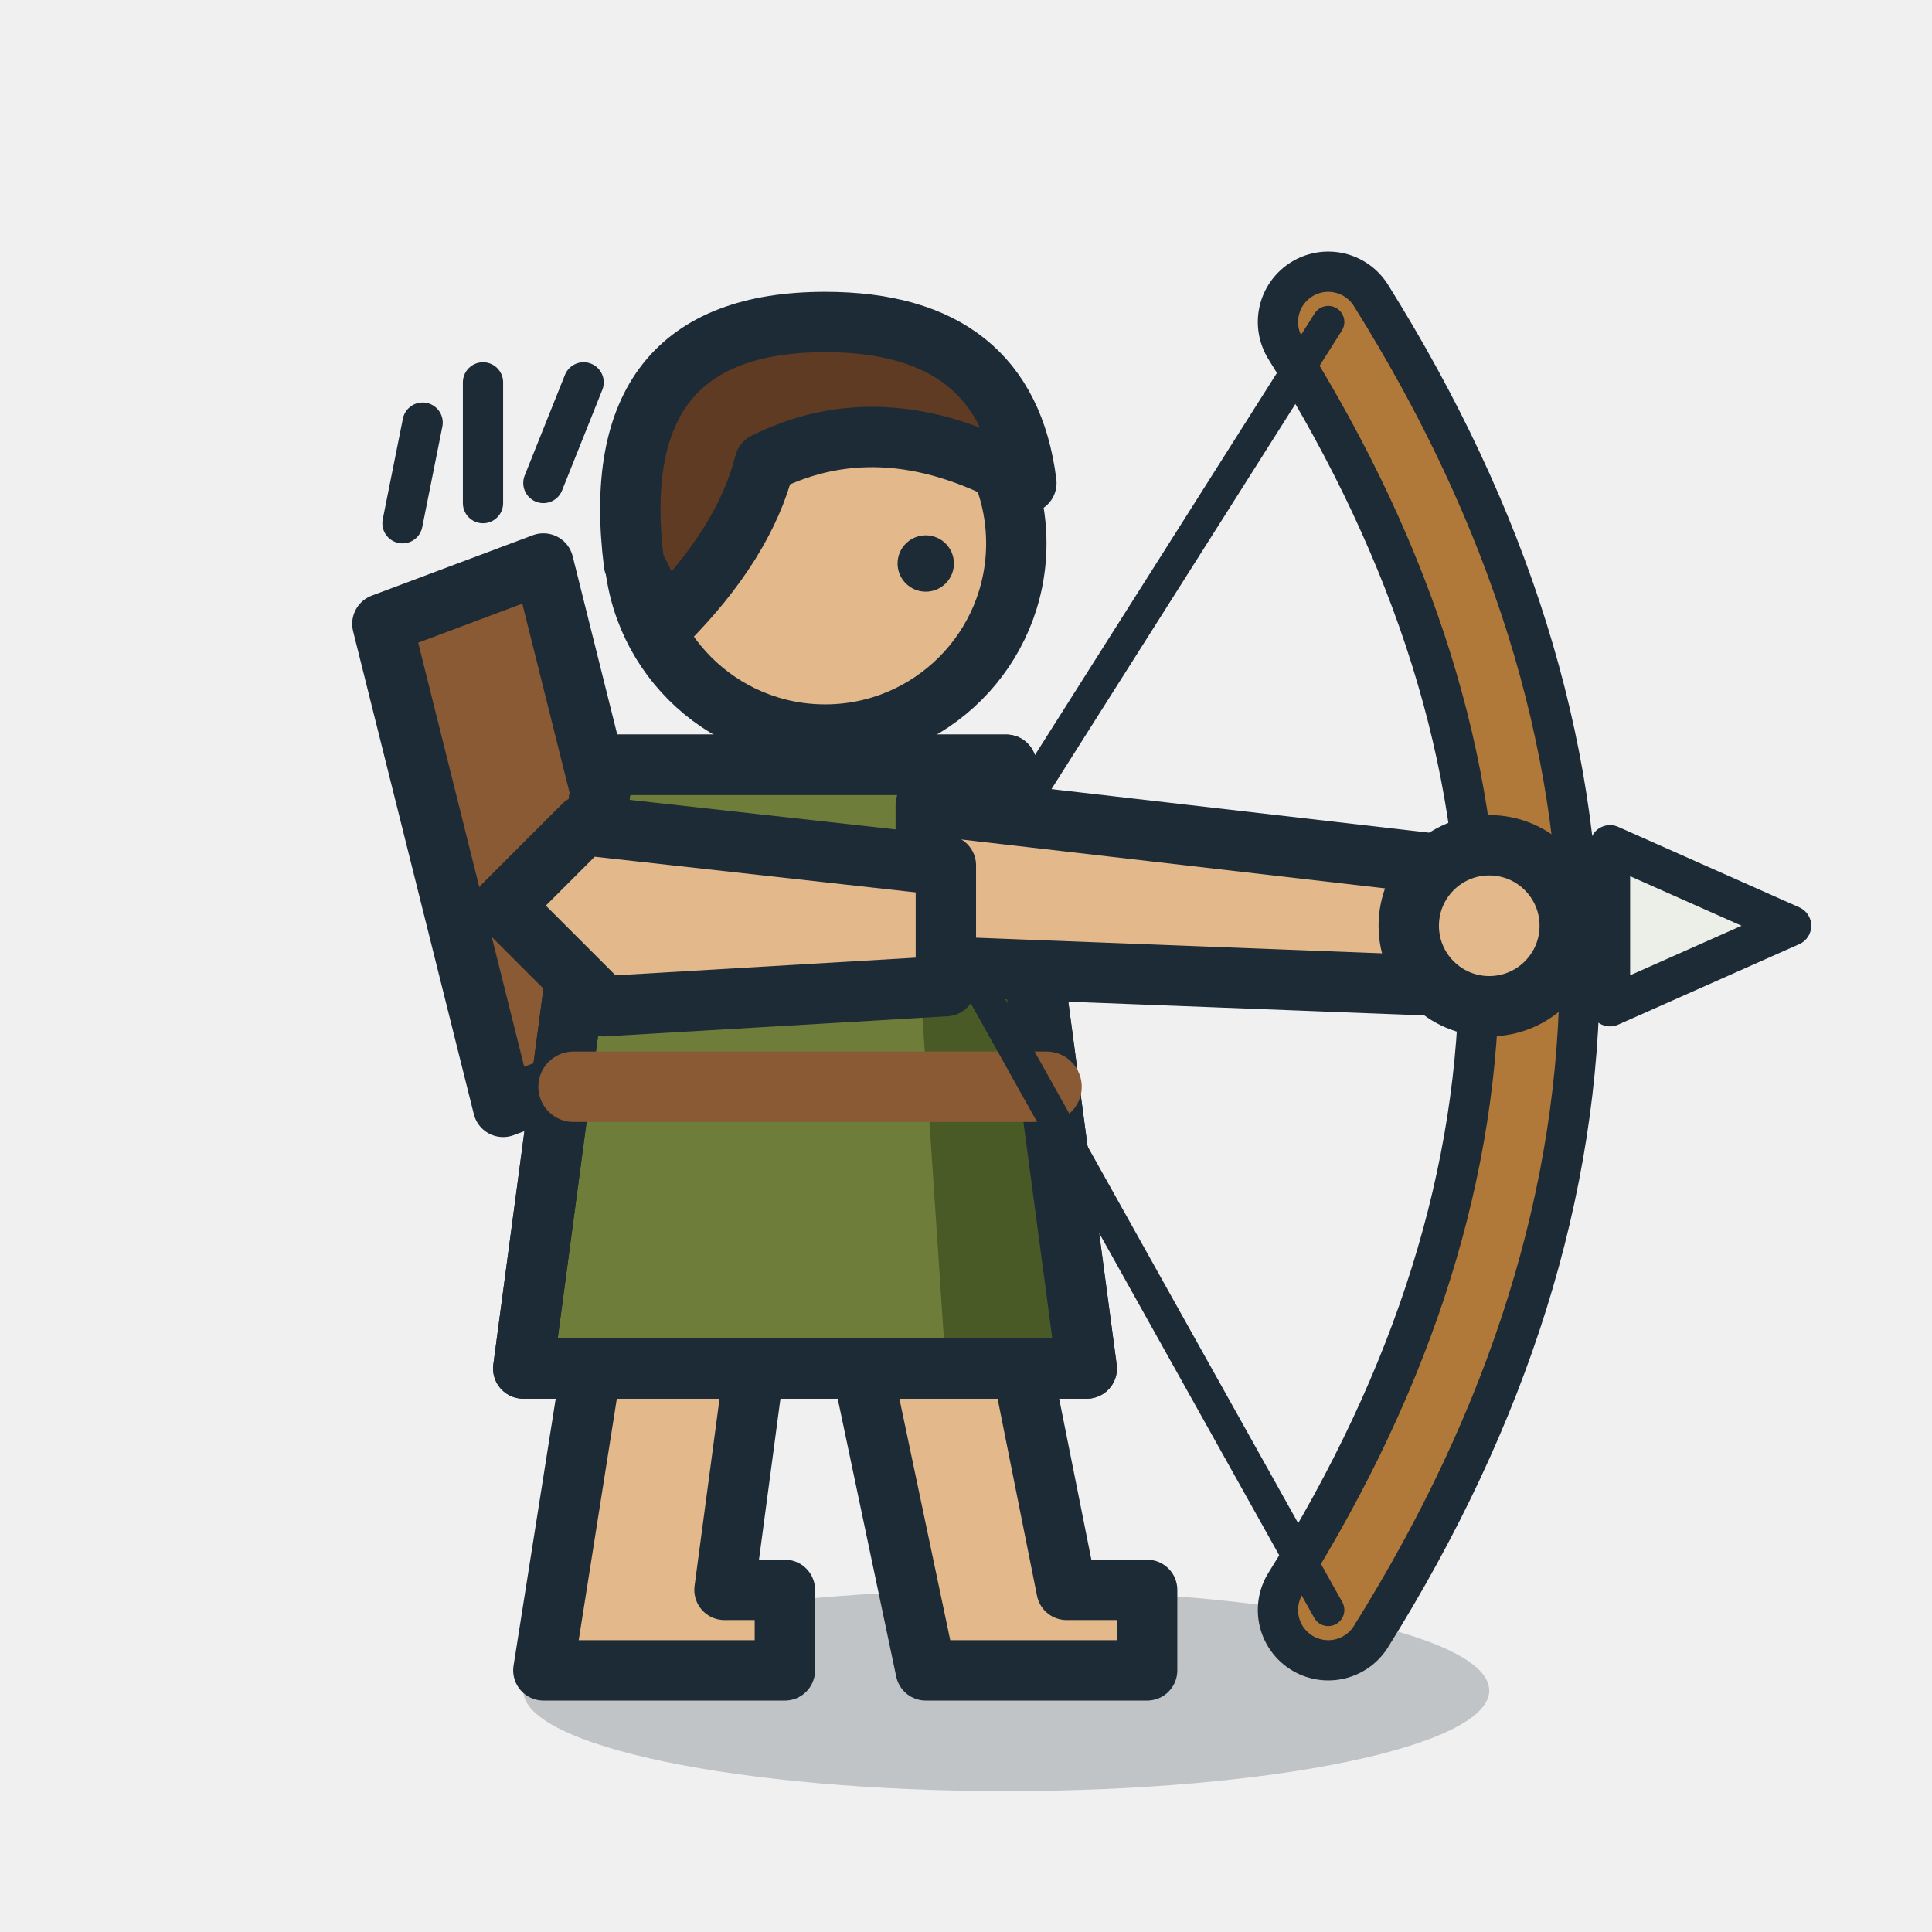
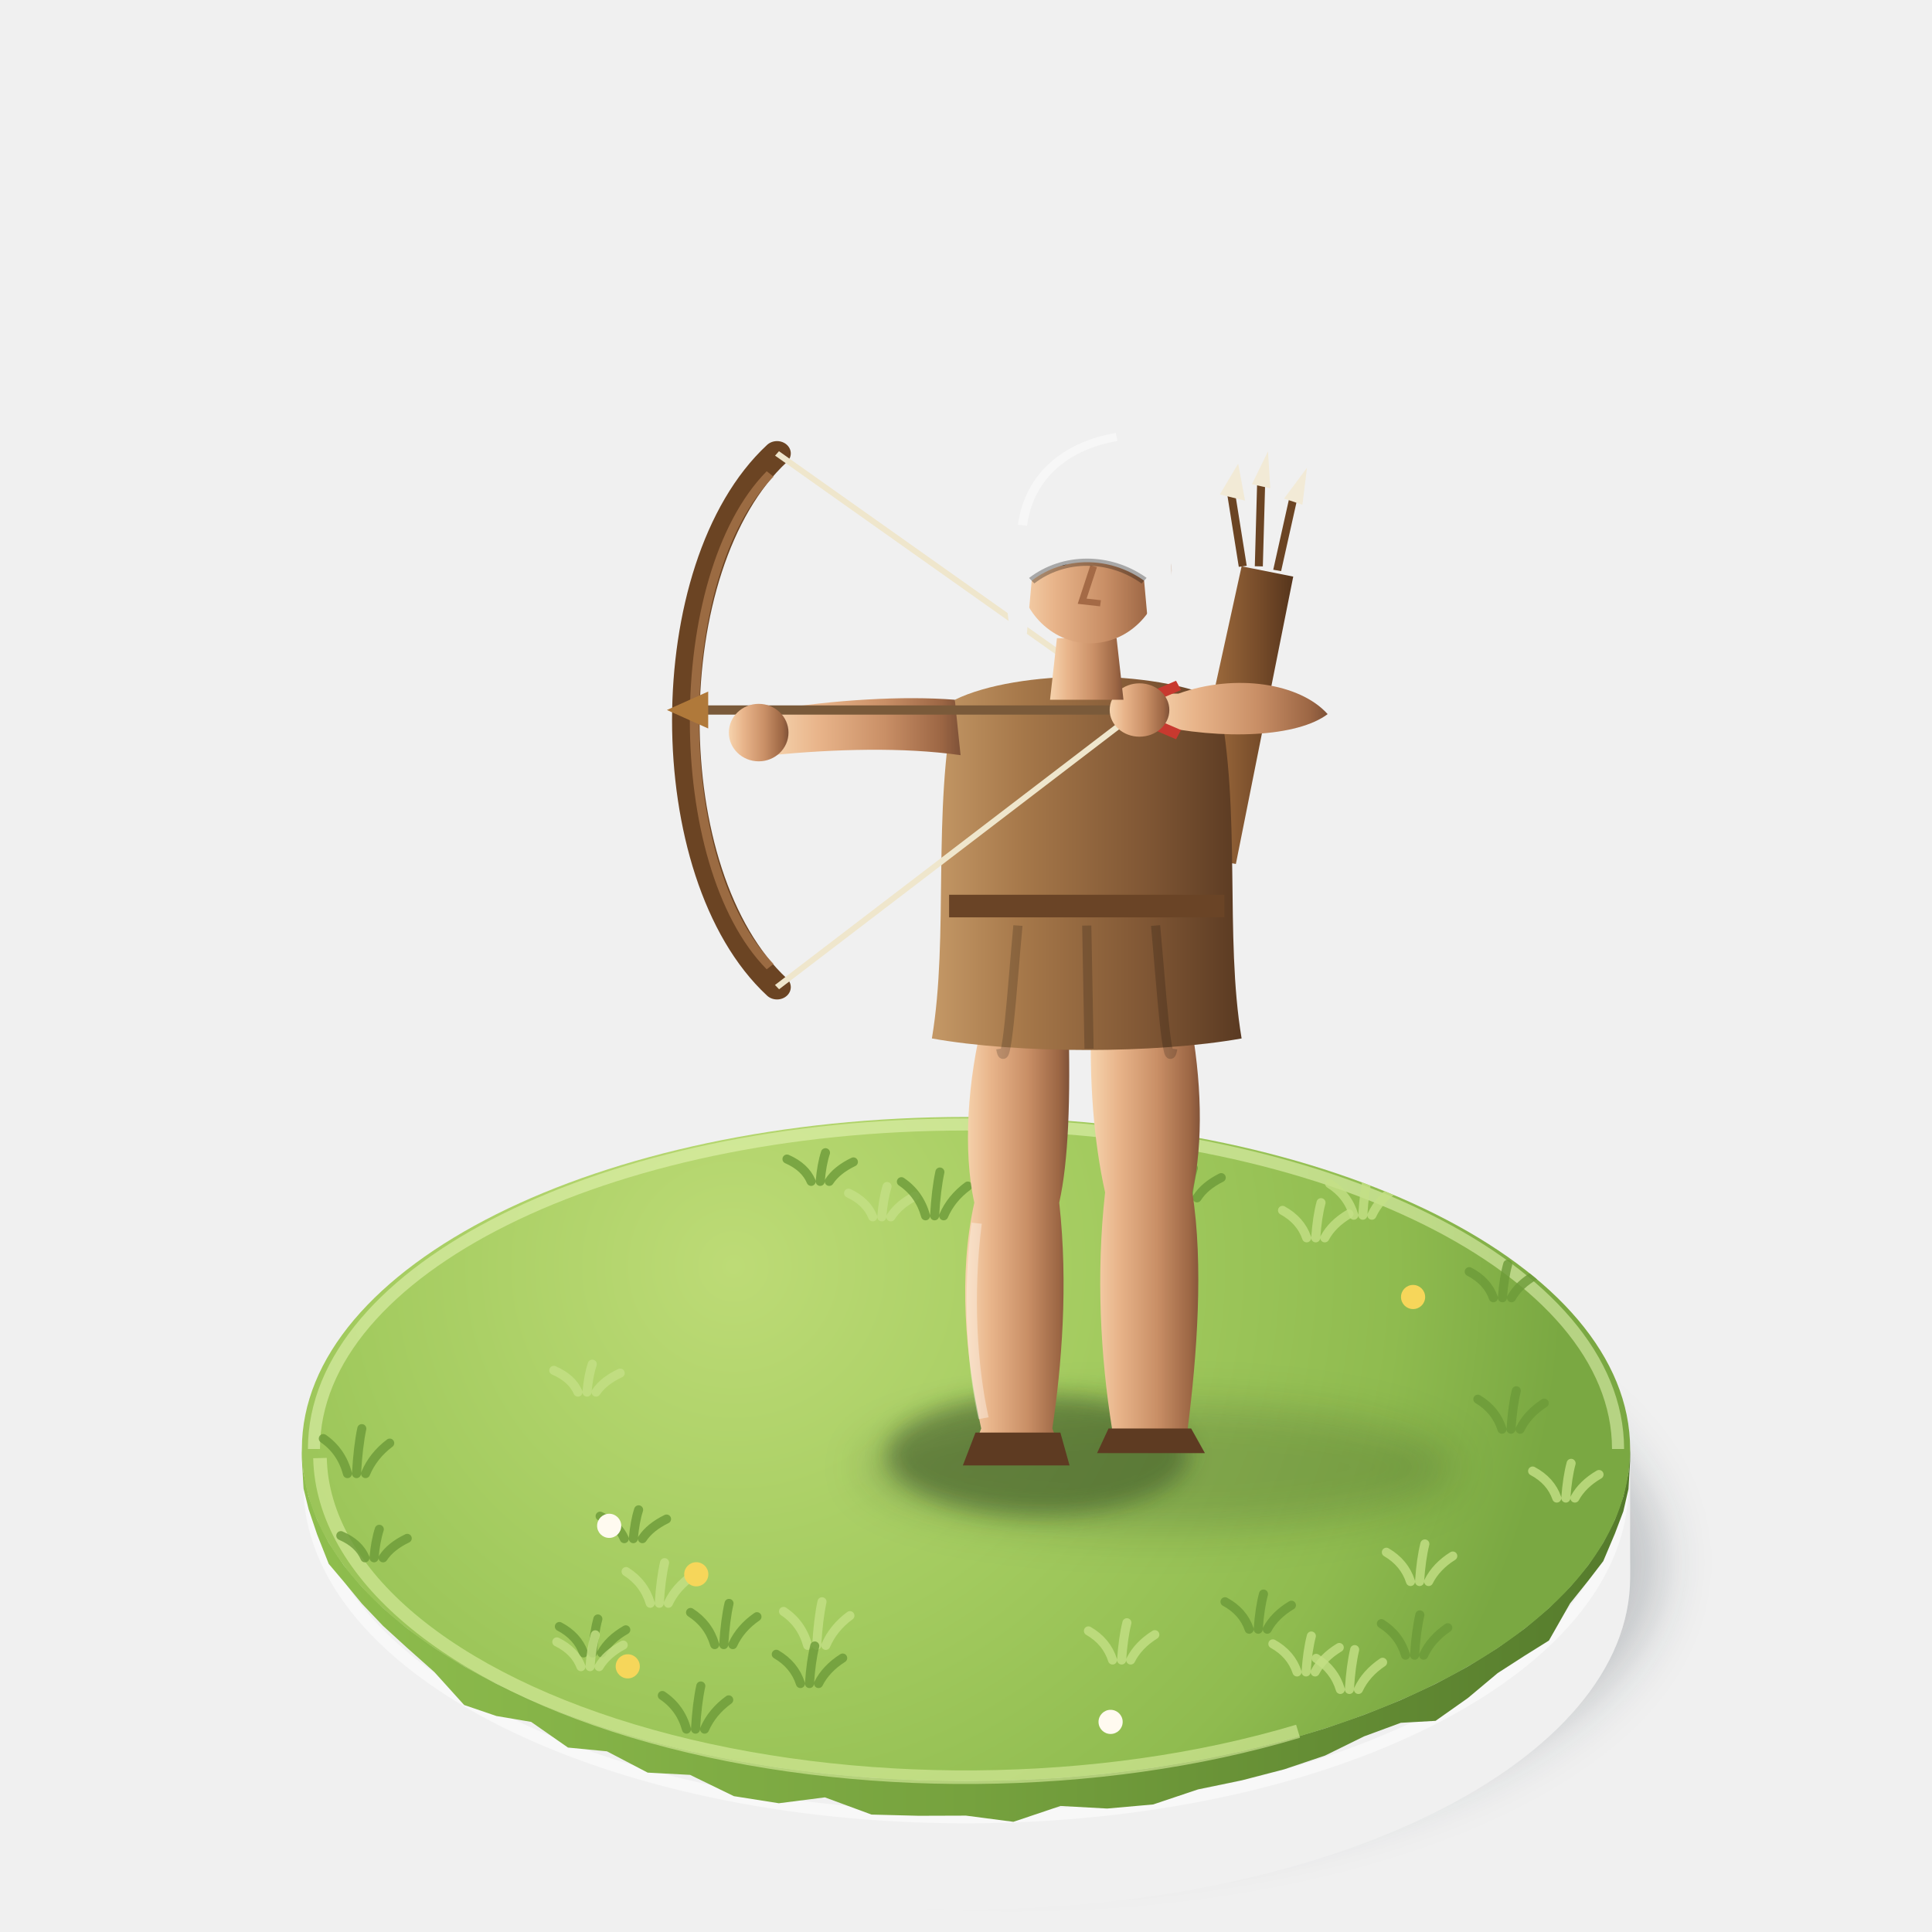
- <svg xmlns="http://www.w3.org/2000/svg" viewBox="0 0 96 96">
-   <ellipse cx="50" cy="84" rx="24" ry="5" fill="#1d2b36" opacity="0.22" />
-   <g stroke="#1d2b36" stroke-width="3" stroke-linejoin="round" stroke-linecap="round">
-     <path d="M19 31 L27 28 L33 52 L25 55 Z" fill="#8a5a34" />
-     <path d="M20 26 L21 21 M24 25 L24 19 M27 24 L29 19" fill="none" stroke-width="2" />
-     <path d="M30 64 L38 64 L36 79 L39 79 L39 83 L27 83 Z" fill="#e3b98c" />
-     <path d="M42 64 L50 64 L53 79 L57 79 L57 83 L46 83 Z" fill="#e3b98c" />
-     <path d="M30 38 L50 38 L54 68 L26 68 Z" fill="#6f7d3a" />
-     <path d="M45 38 L50 38 L54 68 L47 68 Z" fill="#4a5a26" stroke="none" />
-     <path d="M30 38 L50 38 L54 68 L26 68 Z" fill="none" />
-     <path d="M28.5 54 L52 54" fill="none" stroke="#8a5a34" stroke-width="3.5" />
-     <path d="M66 16 Q86 48 66 80" fill="none" stroke-width="7" />
-     <path d="M66 16 Q86 48 66 80" fill="none" stroke="#b0793a" stroke-width="3" />
-     <path d="M66 16 L47 46 L66 80" fill="none" stroke-width="1.6" />
-     <line x1="47" y1="46" x2="82" y2="46" stroke-width="2.4" />
-     <path d="M89 46 L80 42 L80 50 Z" fill="#eceee8" stroke-width="2" />
-     <path d="M46 40 L72 43 L72 49 L46 48 Z" fill="#e3b98c" />
-     <circle cx="74" cy="46" r="4" fill="#e3b98c" />
-     <path d="M47 43 L47 49 L30 50 L25 45 L29 41 Z" fill="#e3b98c" />
-     <circle cx="41" cy="27" r="9.5" fill="#e3b98c" />
-     <path d="M31.5 28 Q30 16 41 16 Q50 16 51 24 Q44 20 38 23 Q37 27 33 31 Z" fill="#5e3b22" />
-     <circle cx="46" cy="28" r="1.4" fill="#1d2b36" stroke="none" />
+ <svg xmlns="http://www.w3.org/2000/svg" viewBox="0 0 128 128">
+   <defs>
+     <filter id="archer-blur1_6" x="-40%" y="-40%" width="180%" height="180%">
+       <feGaussianBlur stdDeviation="1.6" />
+     </filter>
+     <linearGradient id="archer-own" gradientUnits="userSpaceOnUse" x1="20" y1="0" x2="108" y2="0">
+       <stop offset="0" stop-color="#ffffff" />
+       <stop offset="0.3" stop-color="#e6e6e6" />
+       <stop offset="0.6" stop-color="#c4c4c4" />
+       <stop offset="0.86" stop-color="#9a9a9a" />
+       <stop offset="1" stop-color="#747474" />
+     </linearGradient>
+     <linearGradient id="archer-lip" gradientUnits="userSpaceOnUse" x1="20" y1="0" x2="108" y2="0">
+       <stop offset="0" stop-color="#8fbe4e" />
+       <stop offset="0.5" stop-color="#76a23e" />
+       <stop offset="1" stop-color="#557b2c" />
+     </linearGradient>
+     <radialGradient id="archer-grass" gradientUnits="userSpaceOnUse" cx="48.6" cy="83.9" r="55">
+       <stop offset="0" stop-color="#bddb76" />
+       <stop offset="0.45" stop-color="#a3cb5f" />
+       <stop offset="0.8" stop-color="#8fbb4f" />
+       <stop offset="1" stop-color="#7aa842" />
+     </radialGradient>
+     <clipPath id="archer-top">
+       <ellipse cx="64" cy="96" rx="44" ry="22" />
+     </clipPath>
+     <filter id="archer-blur1_4" x="-40%" y="-40%" width="180%" height="180%">
+       <feGaussianBlur stdDeviation="1.4" />
+     </filter>
+     <filter id="archer-blur0_7" x="-40%" y="-40%" width="180%" height="180%">
+       <feGaussianBlur stdDeviation="0.7" />
+     </filter>
+     <linearGradient id="archer-uacc" x1="0" y1="0" x2="1" y2="0">
+       <stop offset="0" stop-color="#ffffff" />
+       <stop offset="0.35" stop-color="#e6e6e6" />
+       <stop offset="0.7" stop-color="#9a9a9a" />
+       <stop offset="1" stop-color="#747474" />
+     </linearGradient>
+     <linearGradient id="archer-uskin" x1="0" y1="0" x2="1" y2="0">
+       <stop offset="0" stop-color="#f6d3ad" />
+       <stop offset="0.25" stop-color="#e8b48a" />
+       <stop offset="0.6" stop-color="#c98f66" />
+       <stop offset="0.9" stop-color="#9c6644" />
+       <stop offset="1" stop-color="#7f5238" />
+     </linearGradient>
+     <linearGradient id="archer-uleather" x1="0" y1="0" x2="1" y2="0">
+       <stop offset="0" stop-color="#c08a55" />
+       <stop offset="0.3" stop-color="#9c6a3c" />
+       <stop offset="0.7" stop-color="#774c2a" />
+       <stop offset="1" stop-color="#56351c" />
+     </linearGradient>
+     <linearGradient id="archer-utunic" x1="0" y1="0" x2="1" y2="0">
+       <stop offset="0" stop-color="#c49866" />
+       <stop offset="0.3" stop-color="#a57749" />
+       <stop offset="0.7" stop-color="#7f5634" />
+       <stop offset="1" stop-color="#5a3a22" />
+     </linearGradient>
+     <filter id="archer-blk" color-interpolation-filters="sRGB">
+       <feColorMatrix type="matrix" values="0 0 0 0 0 0 0 0 0 0 0 0 0 0 0 0 0 0 1 0" />
+     </filter>
+     <mask id="archer-hole1" maskUnits="userSpaceOnUse" x="-2000" y="-2000" width="4000" height="4000">
+       <rect x="-2000" y="-2000" width="4000" height="4000" fill="#fff" />
+       <g filter="url(#archer-blk)">
+         <path d="M20,96.5 A44,22 0 0 0 108,96.5 L108,104.5 A44,22 0 0 1 20,104.5Z" fill="url(#archer-own)" />
+         <path d="M20,103.1 A44,22 0 0 0 108,103.1 L108,104.5 A44,22 0 0 1 20,104.5Z" fill="#4e4e4e" opacity="0.35" />
+       </g>
+     </mask>
+     <mask id="archer-hole2" maskUnits="userSpaceOnUse" x="-2000" y="-2000" width="4000" height="4000">
+       <rect x="-2000" y="-2000" width="4000" height="4000" fill="#fff" />
+       <g filter="url(#archer-blk)">
+         <g transform="translate(72 96) scale(0.76 0.68)">
+           <path d="M-7,-84 C-8,-93 -4.2,-98.8 1.6,-99.8 C6.4,-100.8 9.6,-98 7.4,-94.4 C6.8,-93.2 7.4,-89.6 7.4,-84 C7.2,-80 6.6,-78 5.6,-77.2 L5,-84.6 C2,-87 -2,-87 -4.8,-84.6 L-5.4,-77.2 C-6.4,-78 -7,-80 -7,-84Z" fill="url(#archer-uacc)" />
+         </g>
+       </g>
+     </mask>
+   </defs>
+   <g>
+     <g mask="url(#archer-hole2)">
+       <g mask="url(#archer-hole1)">
+         <ellipse cx="67" cy="103.5" rx="43.12" ry="19.8" fill="#1d2b36" opacity="0.22" filter="url(#archer-blur1_6)" />
+       </g>
+       <path d="M20.5,98.4 A43.5,22 0 0 0 107.5,98.4" fill="none" stroke="#fff" stroke-width="0.8" opacity="0.5" />
+       <path d="M20,96 L20.11,97.57 L20.45,99.13 L21.01,100.68 L21.78,102.2 L22.77,103.69 L23.98,105.14 L25.38,106.54 L26.98,107.89 L28.78,109.18 L30.75,110.41 L32.89,111.56 L35.19,112.63 L37.63,113.61 L40.21,114.51 L42.91,115.31 L45.72,116.01 L48.62,116.61 L51.6,117.11 L54.65,117.5 L57.74,117.78 L60.86,117.94 L64,118 L67.14,117.94 L70.26,117.78 L73.35,117.5 L76.4,117.11 L79.38,116.61 L82.28,116.01 L85.09,115.31 L87.79,114.51 L90.37,113.61 L92.81,112.63 L95.11,111.56 L97.25,110.41 L99.22,109.18 L101.02,107.89 L102.62,106.54 L104.02,105.14 L105.23,103.69 L106.22,102.2 L106.99,100.68 L107.55,99.13 L107.89,97.57 L108,96 L108,96.8 L107.89,98.65 L107.55,100.13 L106.99,101.61 L106.22,103.43 L105.23,104.72 L104.02,106.23 L102.62,108.69 L101.02,109.69 L99.22,110.85 L97.25,112.5 L95.11,114.01 L92.81,114.14 L90.37,115.04 L87.79,116.31 L85.09,117.22 L82.28,117.95 L79.38,118.55 L76.4,119.55 L73.35,119.82 L70.26,119.65 L67.14,120.7 L64,120.29 L60.86,120.3 L57.74,120.22 L54.65,119.08 L51.6,119.47 L48.62,119 L45.72,117.59 L42.91,117.44 L40.21,116.03 L37.63,115.78 L35.19,114.08 L32.89,113.69 L30.75,112.96 L28.78,110.78 L26.98,109.18 L25.38,107.72 L23.98,106.25 L22.77,104.78 L21.78,103.61 L21.01,101.66 L20.45,100 L20.11,98.62 L20,96.68Z" fill="url(#archer-lip)" />
+       <ellipse cx="64" cy="96" rx="44" ry="22" fill="url(#archer-grass)" />
+       <path d="M21.2,96.6 A42.8,21.4 0 0 0 86,114.7" fill="none" stroke="#dcefa2" stroke-width="0.9" opacity="0.6" />
+       <path d="M20.8,96 A43.2,21.5 0 0 1 107.2,96" fill="none" stroke="#e8f5b8" stroke-width="0.8" opacity="0.55" />
+       <g clip-path="url(#archer-top)">
+         <path d="M47.35,108.96 q-0.4,-1.36 -1.6,-2.13 M47.95,108.96 q0.1,-1.64 0.35,-2.73 M48.55,108.96 q0.5,-1.09 1.6,-1.85" stroke="#6c9a38" stroke-width="0.6" stroke-linecap="round" fill="none" opacity="0.8" />
+         <path d="M41.36,101.94 q-0.4,-0.95 -1.6,-1.49 M41.96,101.94 q0.1,-1.14 0.35,-1.91 M42.56,101.94 q0.5,-0.76 1.6,-1.3" stroke="#6c9a38" stroke-width="0.6" stroke-linecap="round" fill="none" opacity="0.8" />
+         <path d="M38.66,109.51 q-0.4,-1.12 -1.6,-1.75 M39.26,109.51 q0.1,-1.35 0.35,-2.25 M39.86,109.51 q0.5,-0.9 1.6,-1.53" stroke="#6c9a38" stroke-width="0.6" stroke-linecap="round" fill="none" opacity="0.8" />
+         <path d="M93.45,104.78 q-0.4,-1.24 -1.6,-1.94 M94.05,104.78 q0.1,-1.49 0.35,-2.49 M94.65,104.78 q0.5,-1 1.6,-1.69" stroke="#c4e086" stroke-width="0.6" stroke-linecap="round" fill="none" opacity="0.8" />
+         <path d="M53.51,109.01 q-0.4,-1.45 -1.6,-2.25 M54.11,109.01 q0.1,-1.73 0.35,-2.89 M54.71,109.01 q0.5,-1.16 1.6,-1.97" stroke="#c4e086" stroke-width="0.6" stroke-linecap="round" fill="none" opacity="0.8" />
+         <path d="M43.08,106.22 q-0.4,-1.34 -1.6,-2.1 M43.68,106.22 q0.1,-1.61 0.35,-2.69 M44.28,106.22 q0.5,-1.07 1.6,-1.83" stroke="#c4e086" stroke-width="0.6" stroke-linecap="round" fill="none" opacity="0.8" />
+         <path d="M45.48,114.56 q-0.4,-1.43 -1.6,-2.23 M46.08,114.56 q0.1,-1.72 0.35,-2.86 M46.68,114.56 q0.5,-1.14 1.6,-1.94" stroke="#6c9a38" stroke-width="0.6" stroke-linecap="round" fill="none" opacity="0.8" />
+         <path d="M38.29,92.23 q-0.4,-0.92 -1.6,-1.44 M38.89,92.23 q0.1,-1.11 0.35,-1.85 M39.49,92.23 q0.5,-0.74 1.6,-1.26" stroke="#c4e086" stroke-width="0.6" stroke-linecap="round" fill="none" opacity="0.8" />
+         <path d="M38.49,110.42 q-0.4,-1.05 -1.6,-1.64 M39.09,110.42 q0.1,-1.27 0.35,-2.11 M39.69,110.42 q0.5,-0.84 1.6,-1.43" stroke="#c4e086" stroke-width="0.6" stroke-linecap="round" fill="none" opacity="0.8" />
+         <path d="M57.82,80.62 q-0.4,-1.01 -1.6,-1.57 M58.42,80.62 q0.1,-1.21 0.35,-2.01 M59.02,80.62 q0.5,-0.8 1.6,-1.37" stroke="#c4e086" stroke-width="0.6" stroke-linecap="round" fill="none" opacity="0.8" />
+         <path d="M73.71,109.98 q-0.4,-1.24 -1.6,-1.93 M74.31,109.98 q0.1,-1.48 0.35,-2.47 M74.91,109.98 q0.5,-0.99 1.6,-1.68" stroke="#c4e086" stroke-width="0.6" stroke-linecap="round" fill="none" opacity="0.8" />
+         <path d="M61.32,80.55 q-0.4,-1.45 -1.6,-2.26 M61.92,80.55 q0.1,-1.74 0.35,-2.9 M62.52,80.55 q0.5,-1.16 1.6,-1.97" stroke="#6c9a38" stroke-width="0.6" stroke-linecap="round" fill="none" opacity="0.8" />
+         <path d="M82.76,107.94 q-0.4,-1.17 -1.6,-1.82 M83.36,107.94 q0.1,-1.4 0.35,-2.33 M83.96,107.94 q0.5,-0.93 1.6,-1.59" stroke="#6c9a38" stroke-width="0.6" stroke-linecap="round" fill="none" opacity="0.8" />
+         <path d="M53.03,111.54 q-0.4,-1.24 -1.6,-1.94 M53.63,111.54 q0.1,-1.49 0.35,-2.49 M54.23,111.54 q0.5,-0.99 1.6,-1.69" stroke="#6c9a38" stroke-width="0.6" stroke-linecap="round" fill="none" opacity="0.8" />
+         <path d="M23.02,97.63 q-0.4,-1.49 -1.6,-2.32 M23.62,97.63 q0.1,-1.79 0.35,-2.98 M24.22,97.63 q0.5,-1.19 1.6,-2.02" stroke="#6c9a38" stroke-width="0.6" stroke-linecap="round" fill="none" opacity="0.8" />
+         <path d="M78.11,79.36 q-0.4,-0.98 -1.6,-1.54 M78.71,79.36 q0.1,-1.18 0.35,-1.97 M79.31,79.36 q0.5,-0.79 1.6,-1.34" stroke="#6c9a38" stroke-width="0.6" stroke-linecap="round" fill="none" opacity="0.8" />
+         <path d="M88.8,111.93 q-0.4,-1.32 -1.6,-2.06 M89.4,111.93 q0.1,-1.58 0.35,-2.64 M90,111.93 q0.5,-1.06 1.6,-1.8" stroke="#c4e086" stroke-width="0.6" stroke-linecap="round" fill="none" opacity="0.8" />
+         <path d="M85.93,110.77 q-0.4,-1.19 -1.6,-1.86 M86.53,110.77 q0.1,-1.43 0.35,-2.38 M87.13,110.77 q0.5,-0.95 1.6,-1.62" stroke="#c4e086" stroke-width="0.6" stroke-linecap="round" fill="none" opacity="0.8" />
+         <path d="M24.18,103.21 q-0.4,-0.95 -1.6,-1.47 M24.78,103.21 q0.1,-1.13 0.35,-1.89 M25.38,103.21 q0.5,-0.76 1.6,-1.29" stroke="#6c9a38" stroke-width="0.6" stroke-linecap="round" fill="none" opacity="0.8" />
+         <path d="M89.69,80.51 q-0.4,-1.34 -1.6,-2.09 M90.29,80.51 q0.1,-1.61 0.35,-2.68 M90.89,80.51 q0.5,-1.07 1.6,-1.83" stroke="#c4e086" stroke-width="0.6" stroke-linecap="round" fill="none" opacity="0.8" />
+         <path d="M98.94,85.98 q-0.4,-1.11 -1.6,-1.73 M99.54,85.98 q0.1,-1.33 0.35,-2.22 M100.14,85.98 q0.5,-0.89 1.6,-1.51" stroke="#6c9a38" stroke-width="0.6" stroke-linecap="round" fill="none" opacity="0.8" />
+         <path d="M103.14,99.25 q-0.4,-1.15 -1.6,-1.79 M103.74,99.25 q0.1,-1.38 0.35,-2.3 M104.34,99.25 q0.5,-0.92 1.6,-1.56" stroke="#c4e086" stroke-width="0.6" stroke-linecap="round" fill="none" opacity="0.8" />
+         <path d="M99.51,94.69 q-0.4,-1.27 -1.6,-1.99 M100.11,94.69 q0.1,-1.53 0.35,-2.55 M100.71,94.69 q0.5,-1.02 1.6,-1.73" stroke="#6c9a38" stroke-width="0.6" stroke-linecap="round" fill="none" opacity="0.8" />
+         <path d="M53.74,78.27 q-0.4,-0.95 -1.6,-1.48 M54.34,78.27 q0.1,-1.14 0.35,-1.9 M54.94,78.27 q0.5,-0.76 1.6,-1.29" stroke="#6c9a38" stroke-width="0.6" stroke-linecap="round" fill="none" opacity="0.8" />
+         <path d="M93.12,109.66 q-0.4,-1.34 -1.6,-2.09 M93.72,109.66 q0.1,-1.6 0.35,-2.67 M94.32,109.66 q0.5,-1.07 1.6,-1.82" stroke="#6c9a38" stroke-width="0.6" stroke-linecap="round" fill="none" opacity="0.8" />
+         <path d="M86.57,82.01 q-0.4,-1.16 -1.6,-1.82 M87.17,82.01 q0.1,-1.4 0.35,-2.33 M87.77,82.01 q0.5,-0.93 1.6,-1.58" stroke="#c4e086" stroke-width="0.6" stroke-linecap="round" fill="none" opacity="0.8" />
+         <circle cx="73.58" cy="114.08" r="0.8" fill="#fffaf0" />
+         <circle cx="40.36" cy="101.09" r="0.8" fill="#fffaf0" />
+         <circle cx="41.59" cy="110.4" r="0.8" fill="#f6d65a" />
+         <circle cx="93.62" cy="85.93" r="0.8" fill="#f6d65a" />
+         <circle cx="46.13" cy="104.3" r="0.8" fill="#f6d65a" />
+       </g>
+       <g clip-path="url(#archer-top)">
+         <ellipse cx="76.8" cy="97.2" rx="19.6" ry="4.2" fill="#1f3315" opacity="0.21" filter="url(#archer-blur1_4)" />
+         <ellipse cx="68.8" cy="96.4" rx="10" ry="4" fill="#1f3315" opacity="0.38" filter="url(#archer-blur0_7)" />
+       </g>
+       <g transform="translate(72 96) scale(0.76 0.68)">
+         <path d="M8,-58 L13.5,-86 L18,-85 L13,-57Z" fill="url(#archer-uleather)" />
+         <path d="M13.6,-86 L12.6,-93 M15,-86 L15.2,-94 M16.6,-85.6 L18,-92.6" stroke="#6b4423" stroke-width="0.7" />
+         <path d="M11.6,-93 L13.2,-96 L13.8,-92.4Z M14.4,-94 L15.8,-97.2 L16,-93.6Z M17.2,-92.6 L19.2,-95.6 L18.8,-92Z" fill="#f2ead6" />
+       </g>
+       <g transform="translate(72 96) scale(0.76 0.68)">
+         <g transform="rotate(0 -5 -42)">
+           <path d="M-9,-42 L-1.6,-42 C-1.4,-34 -1.6,-28 -2.4,-24 C-1.6,-16 -2.2,-8 -3,-2 L-1.8,1.5 L-10.4,1.5 L-9.2,-2 C-10.6,-9 -11.2,-17 -9.8,-24 C-10.8,-29 -10.4,-36 -9,-42Z" fill="url(#archer-uskin)" />
+           <path d="M-10.8,1.6 L-1.5,1.6 L-2.3,-1.6 L-9.7,-1.6Z" fill="#5e3b22" />
+         </g>
+       </g>
+       <g transform="translate(72 96) scale(0.76 0.68)">
+         <g transform="rotate(0 5 -42)">
+           <path d="M0.4,-42 L9,-42 C10,-36 10.2,-30 9.2,-25 C10.2,-18 9.6,-9 8.8,-2 L10,0 L1.2,0 L2.2,-2 C1.2,-9 0.8,-17 1.6,-25 C0.6,-30 0.2,-36 0.4,-42Z" fill="url(#archer-uskin)" />
+           <path d="M0.9,0.4 L10.3,0.4 L9.1,-2 L1.9,-2Z" fill="#5e3b22" />
+         </g>
+       </g>
+       <g transform="translate(72 96) scale(0.76 0.68)">
+         <path d="M-9.6,-22 C-10.4,-15 -10,-8 -9,-3" fill="none" stroke="#fff" stroke-width="0.9" opacity="0.35" />
+       </g>
+       <g transform="translate(72 96) scale(0.76 0.68)">
+         <path d="M-11.5,-73 C-13.5,-62 -12,-50 -13.5,-40 C-6,-38.5 6,-38.5 13.5,-40 C12,-50 13.5,-62 11.5,-73 C6,-76 -6,-76 -11.5,-73Z" fill="url(#archer-utunic)" />
+         <rect x="-12" y="-54" width="24" height="2.2" fill="#6a4426" />
+         <path d="M-6,-51 C-6.5,-45 -7,-36 -7.5,-39 M0,-51 L0.2,-39 M6,-51 C6.5,-45 7,-36 7.5,-39" fill="none" stroke="#000" stroke-width="0.8" opacity="0.18" />
+       </g>
+       <g transform="translate(72 96) scale(0.76 0.68)">
+         <path d="M-11.5,-73 C-16,-73.4 -22,-73 -27.5,-72 L-27.5,-67.6 C-22,-68.2 -16,-68.4 -11,-67.6Z" fill="url(#archer-uskin)" />
+         <path d="M8,-73.6 C13,-75.6 18.6,-74.6 21,-71.6 C18.4,-69.4 12,-69 5.6,-70.6 L5.6,-73.6Z" fill="url(#archer-uskin)" />
+         <path d="M-27,-97 C-37.6,-86 -37.6,-56 -27,-45" fill="none" stroke="#6b4423" stroke-width="2.4" stroke-linecap="round" />
+         <path d="M-27.6,-95 C-36.4,-85 -36.4,-57 -27.6,-47" fill="none" stroke="#a8744a" stroke-width="0.8" opacity="0.8" />
+         <path d="M-27,-97 L4.6,-72 L-27,-45" fill="none" stroke="#efe6cc" stroke-width="0.55" />
+         <path d="M-34,-72 L7,-72" stroke="#7a5a3a" stroke-width="0.9" />
+         <path d="M-36.6,-72 L-33,-73.8 L-33,-70.2Z" fill="#b0793a" />
+         <path d="M3,-72 L8,-74.4 M3,-72 L8,-69.6" stroke="#c8392f" stroke-width="1" />
+         <ellipse cx="-28.6" cy="-69.8" rx="2.6" ry="2.8" fill="url(#archer-uskin)" />
+         <ellipse cx="4.6" cy="-72" rx="2.6" ry="2.6" fill="url(#archer-uskin)" />
+       </g>
+       <g transform="translate(72 96) scale(0.76 0.68)">
+         <path d="M-2.6,-79 L2.6,-79 L3.2,-73 L-3.2,-73Z" fill="url(#archer-uskin)" />
+         <ellipse cx="0.3" cy="-86" rx="6.3" ry="7.5" fill="url(#archer-uskin)" />
+         <ellipse cx="6.2" cy="-85.6" rx="1.2" ry="2" fill="#b47a54" />
+         <ellipse cx="-2.3" cy="-86.6" rx="0.8" ry="0.55" fill="#2a1d14" />
+         <ellipse cx="2.9" cy="-86.6" rx="0.8" ry="0.55" fill="#2a1d14" />
+         <path d="M0.6,-86 L-0.4,-82.6 L1.2,-82.4" fill="none" stroke="#a46a46" stroke-width="0.6" />
+       </g>
+     </g>
+     <g transform="translate(72 96) scale(0.76 0.68)">
+       <path d="M-5.6,-90 C-5,-95 -1.6,-97.8 2.6,-98.6" fill="none" stroke="#fff" stroke-width="0.8" opacity="0.45" />
+       <path d="M-4.8,-84.6 C-2,-87 2,-87 5,-84.6" fill="none" stroke="#000" stroke-width="0.7" opacity="0.3" />
+     </g>
  </g>
</svg>
